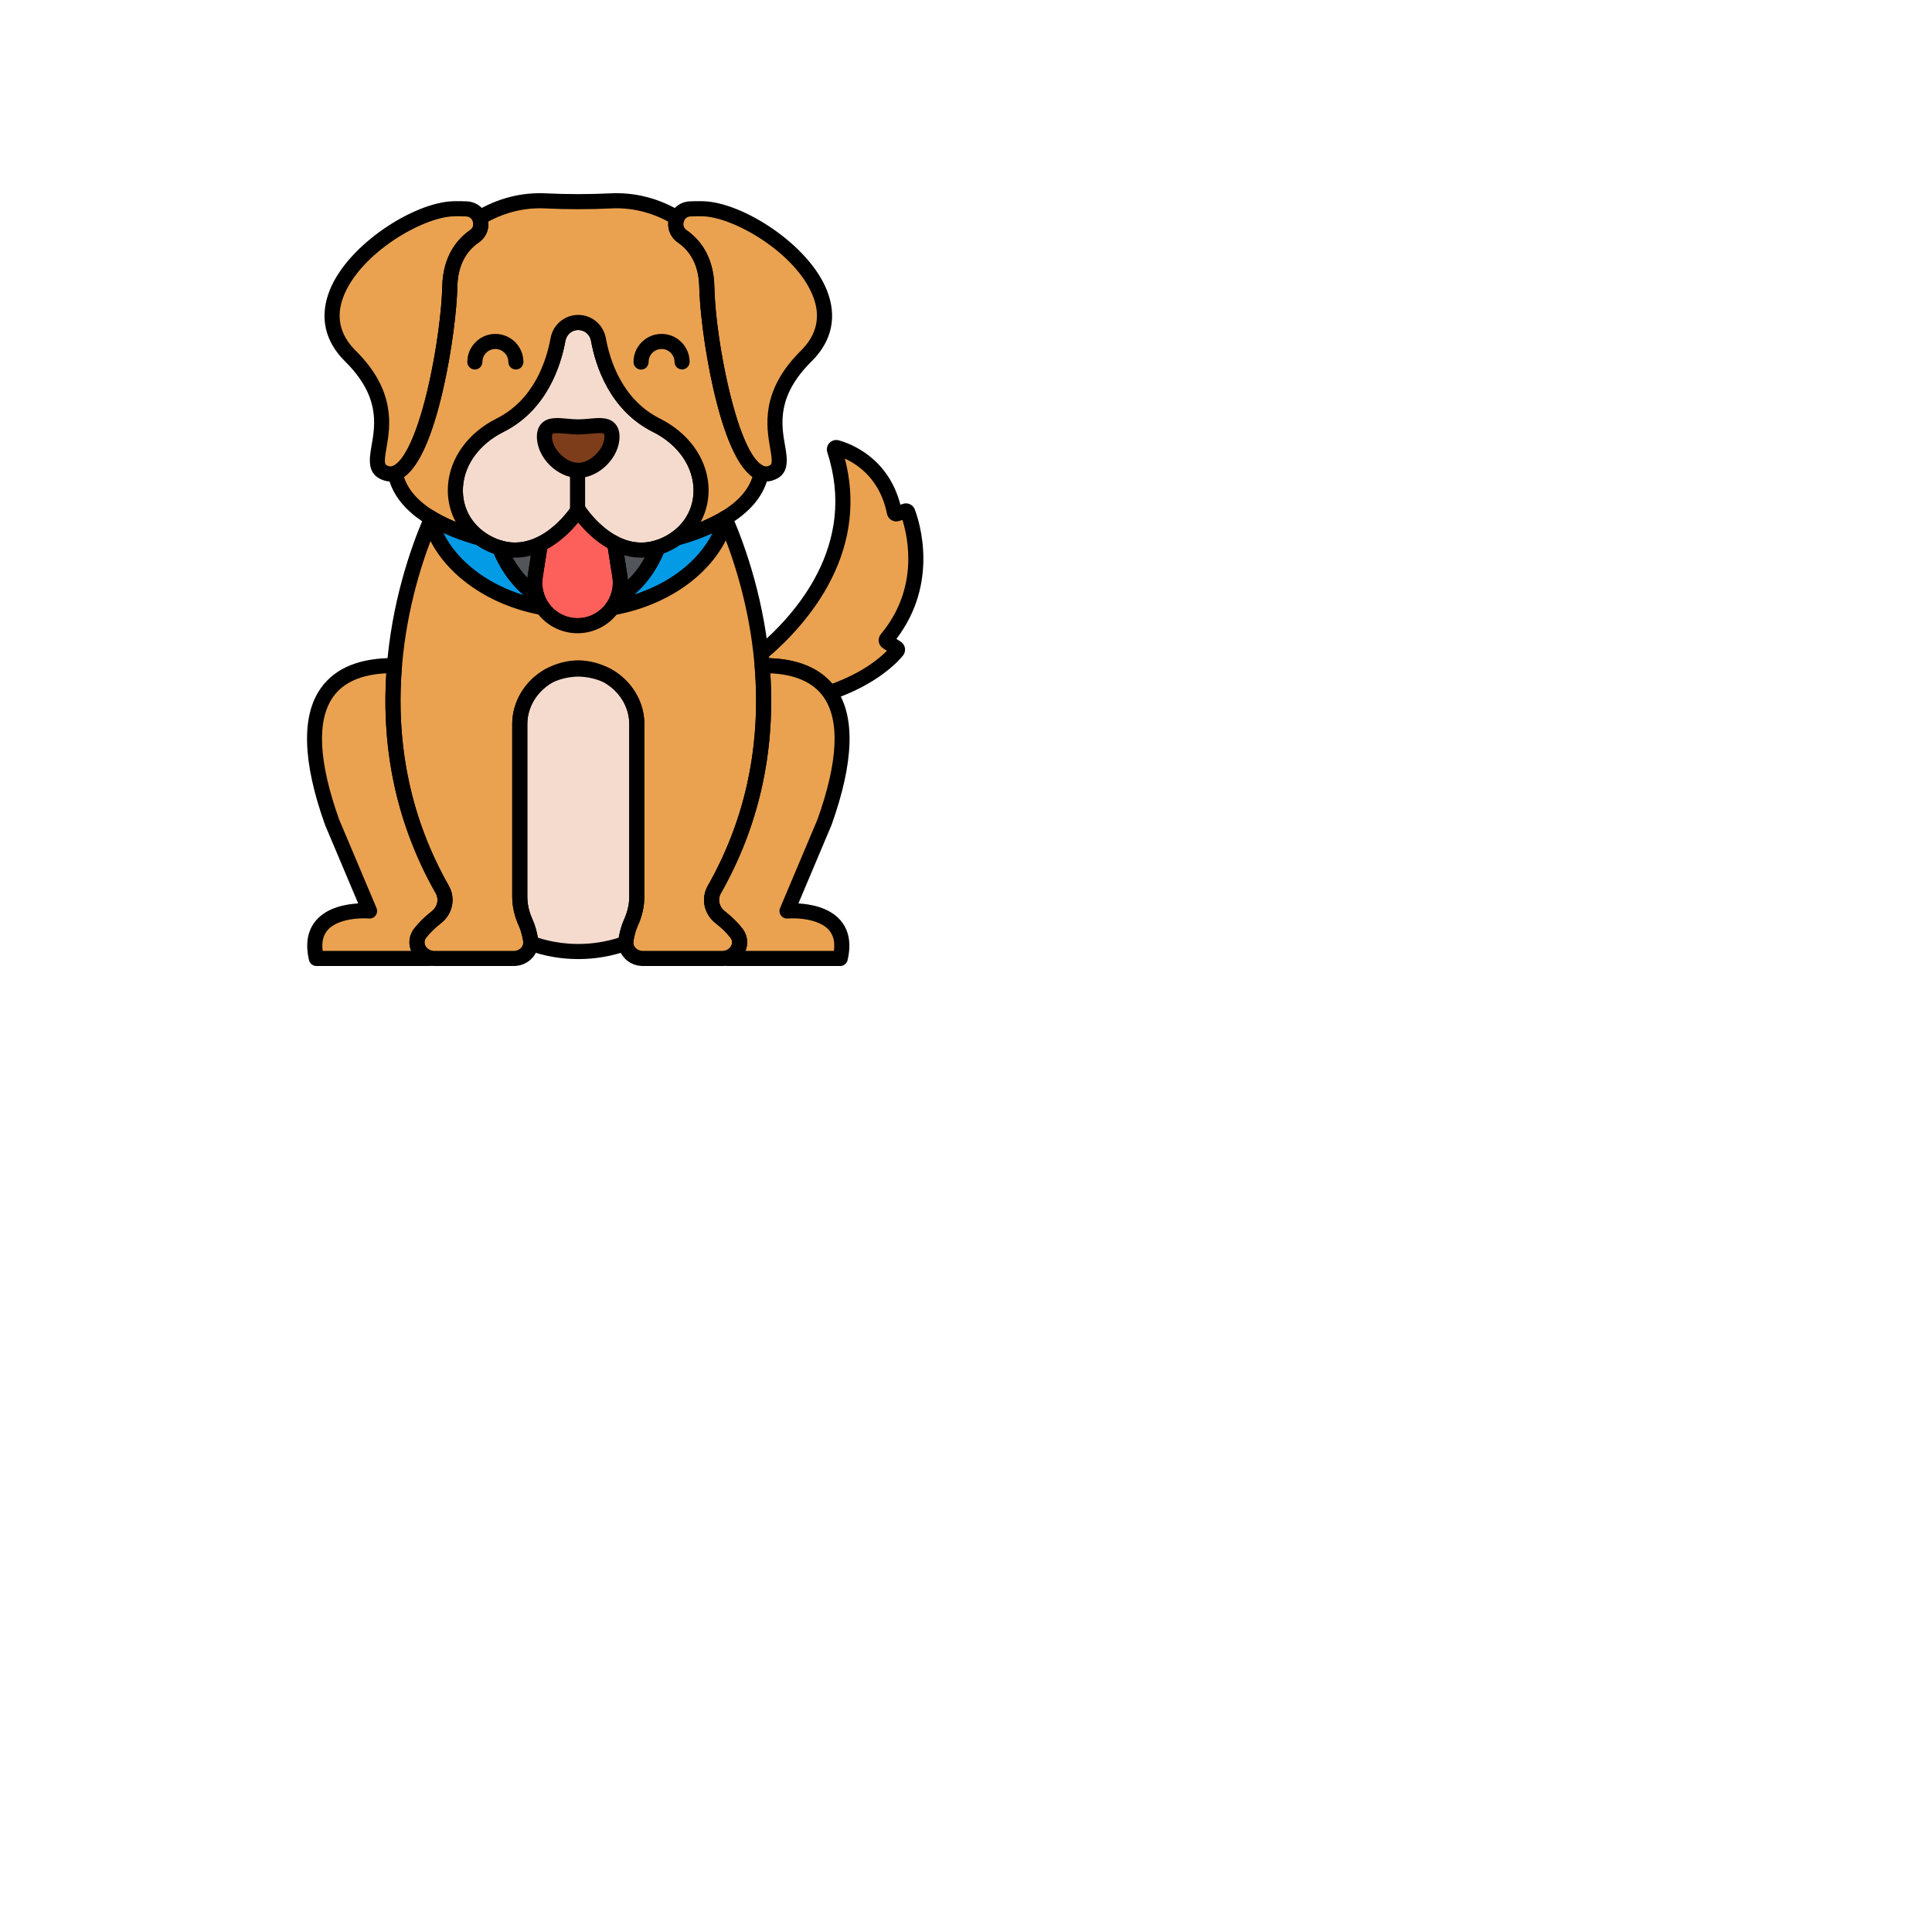
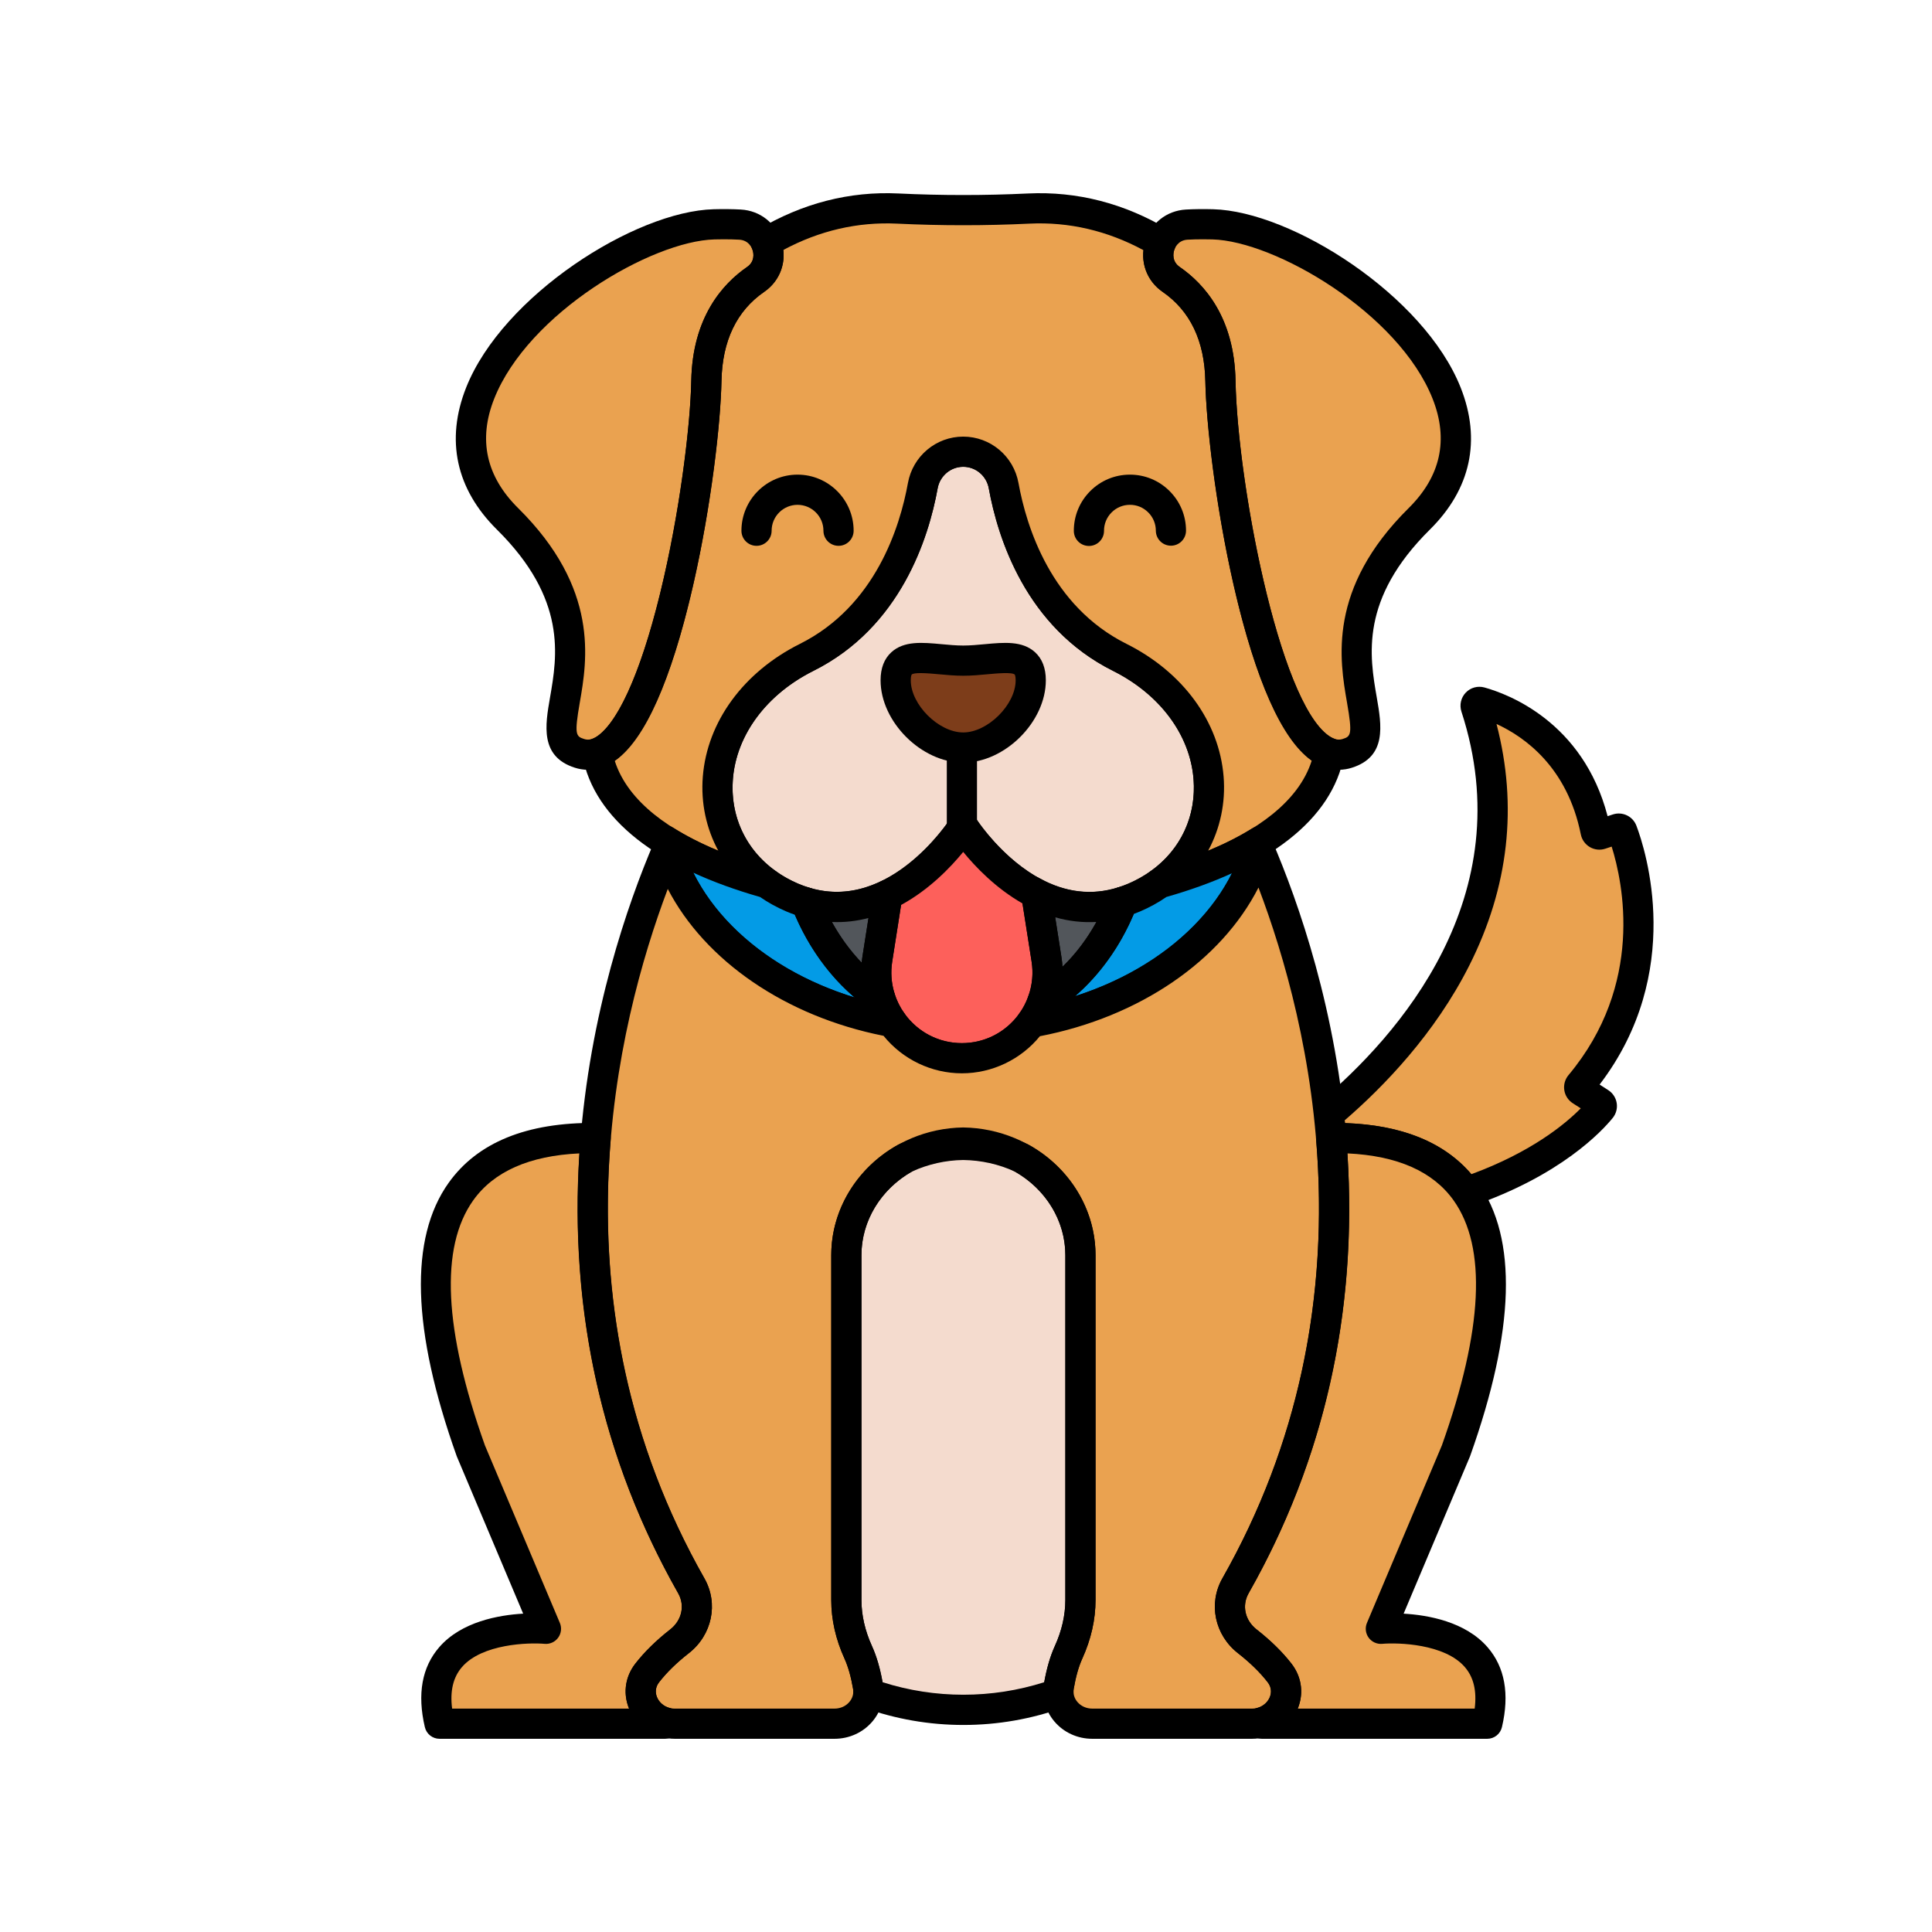
- <svg xmlns="http://www.w3.org/2000/svg" enable-background="new 0 0 512 512" height="100" viewBox="-64 -64 640 640" width="100">
+ <svg xmlns="http://www.w3.org/2000/svg" enable-background="new 0 0 512 512" height="100" viewBox="-32 -32 320 320" width="100">
  <path d="m153.458 76.874c-13.445-6.722-17.811-20.619-19.223-28.424-.589-3.253-3.391-5.634-6.697-5.634s-6.108 2.381-6.697 5.634c-1.412 7.804-5.778 21.702-19.223 28.424-19.289 9.645-19.289 32.551-2.411 39.785 16.473 7.06 28.331-11.755 28.331-11.755s11.858 18.814 28.331 11.755c16.879-7.234 16.879-30.14-2.411-39.785z" fill="#f4dbce" />
  <path d="m138.724 80.677c0 5.451-5.735 11.139-11.186 11.139s-11.186-5.688-11.186-11.139 5.735-3.254 11.186-3.254c5.451-.001 11.186-2.197 11.186 3.254z" fill="#7d3d1a" />
  <path d="m148.526 120.719c-9.088 0-16.658-6.172-20.988-11.542-5.598 6.94-16.613 15.224-29.316 9.779-8.431-3.613-13.619-11.028-13.878-19.835-.293-9.973 5.897-19.354 16.156-24.483 12.497-6.249 16.567-19.369 17.881-26.633.806-4.456 4.658-7.689 9.157-7.689 4.5 0 8.351 3.234 9.157 7.689 1.314 7.264 5.384 20.384 17.881 26.633 10.258 5.129 16.449 14.51 16.156 24.483-.259 8.807-5.447 16.222-13.878 19.835-2.876 1.233-5.667 1.762-8.328 1.763zm-20.988-18.315c.858 0 1.657.44 2.115 1.167.026.041 2.855 4.455 7.493 7.948 5.864 4.417 11.832 5.374 17.739 2.842 6.594-2.826 10.649-8.578 10.85-15.386.235-8.004-4.897-15.616-13.394-19.864-14.444-7.222-19.085-22.031-20.565-30.215-.375-2.074-2.157-3.579-4.237-3.579s-3.862 1.505-4.237 3.58c-1.48 8.184-6.121 22.992-20.565 30.214-8.497 4.249-13.629 11.86-13.394 19.865.2 6.808 4.256 12.56 10.85 15.386 14.346 6.149 25.125-10.62 25.232-10.79.456-.727 1.255-1.168 2.113-1.168z" />
  <path d="m127.538 94.316c-6.907 0-13.687-6.756-13.687-13.639 0-2.003.601-3.566 1.786-4.646 2.099-1.913 5.131-1.631 8.339-1.333 1.182.11 2.403.224 3.561.224s2.379-.114 3.561-.224c3.208-.299 6.239-.581 8.339 1.333 1.185 1.08 1.786 2.643 1.786 4.646.001 6.883-6.778 13.639-13.685 13.639zm-7.06-14.83c-.712 0-1.288.061-1.473.241-.001.001-.153.208-.153.95 0 4.037 4.627 8.639 8.687 8.639s8.686-4.602 8.686-8.639c0-.741-.152-.948-.154-.95-.439-.428-3.085-.182-4.508-.049-1.294.121-2.634.245-4.024.245s-2.729-.125-4.024-.245c-.825-.077-2.058-.192-3.037-.192z" />
  <path d="m127.321 108.056c-1.381 0-2.5-1.119-2.5-2.5v-11.777c0-1.381 1.119-2.5 2.5-2.5s2.5 1.119 2.5 2.5v11.777c0 1.381-1.119 2.5-2.5 2.5z" />
  <g fill="#eaa250">
    <path d="m168.864 5.156c-1.603-.041-3.026-.022-4.287.046-4.717.256-6.491 6.395-2.601 9.075 3.856 2.657 7.99 7.638 8.165 16.814.33 17.347 8.67 65.604 21.018 61.688 9.544-3.027-8.743-18.396 11.92-38.846 20.662-20.45-16.781-48.327-34.215-48.777z" />
    <path d="m86.273 5.156c1.603-.041 3.026-.022 4.287.046 4.717.256 6.491 6.395 2.601 9.075-3.856 2.657-7.99 7.638-8.165 16.814-.33 17.347-8.67 65.604-21.018 61.688-9.544-3.027 8.743-18.396-11.92-38.846-20.661-20.45 16.782-48.327 34.215-48.777z" />
    <path d="m170.141 31.091c-.175-9.176-4.309-14.157-8.165-16.814-2.165-1.491-2.571-4.052-1.696-6.076-8.222-4.914-15.993-5.939-21.9-5.655-7.227.347-14.456.347-21.683 0-5.894-.283-13.646.738-21.849 5.626.891 2.028.489 4.607-1.686 6.106-3.856 2.657-7.99 7.638-8.165 16.814-.303 15.931-7.363 57.926-18.077 61.644 2.053 10.782 14.074 17.62 28.052 21.544-12.477-8.967-10.864-28.649 6.646-37.404 13.445-6.722 17.811-20.619 19.223-28.424.589-3.253 3.391-5.634 6.697-5.634s6.108 2.381 6.697 5.634c1.412 7.804 5.778 21.702 19.223 28.424 17.51 8.755 19.123 28.437 6.646 37.404 13.988-3.927 26.015-10.772 28.056-21.566-10.682-3.851-17.716-45.721-18.019-61.623z" />
  </g>
  <path d="m189.741 95.502c-1.335 0-2.909-.383-4.574-1.578-4.897-3.513-9.202-13.217-12.794-28.84-3.06-13.311-4.598-26.927-4.731-33.946-.127-6.671-2.511-11.651-7.084-14.803-2.655-1.829-3.803-5.03-2.922-8.155.887-3.149 3.559-5.299 6.807-5.475 1.367-.075 2.876-.091 4.487-.049 13.048.337 34.97 14.313 41.003 29.542 3.438 8.679 1.677 16.81-5.095 23.511-11.634 11.514-9.995 20.943-8.799 27.828.796 4.583 1.699 9.778-4.124 11.624-.609.194-1.346.341-2.174.341zm-22.509-87.868c-.891 0-1.733.021-2.52.064-1.646.089-2.15 1.429-2.265 1.837-.112.399-.376 1.771.947 2.682 4.108 2.831 9.047 8.395 9.247 18.825.315 16.569 7.053 52.801 15.441 58.819 1.088.781 1.812.695 2.321.534 1.344-.426 1.625-.728.709-6.002-1.228-7.063-3.282-18.886 10.208-32.237 5.311-5.255 6.644-11.351 3.964-18.116-5.622-14.19-26.098-26.117-36.483-26.386-.538-.013-1.061-.02-1.569-.02z" />
  <path d="m65.396 95.502c-.829 0-1.565-.147-2.173-.341-5.823-1.846-4.92-7.041-4.124-11.624 1.196-6.885 2.835-16.313-8.799-27.828-6.771-6.702-8.533-14.832-5.095-23.511 6.034-15.228 27.956-29.204 41.004-29.541 1.609-.042 3.12-.026 4.487.048 3.248.176 5.92 2.326 6.807 5.475.88 3.125-.267 6.326-2.922 8.155-4.574 3.152-6.958 8.132-7.084 14.804-.133 7.019-1.671 20.635-4.731 33.946-3.592 15.624-7.897 25.327-12.794 28.84-1.666 1.194-3.241 1.577-4.576 1.577zm22.51-87.868c-.508 0-1.031.007-1.567.021-10.386.268-30.862 12.196-36.485 26.386-2.68 6.765-1.347 12.86 3.964 18.116 13.49 13.351 11.435 25.174 10.208 32.237-.917 5.275-.635 5.576.709 6.002.509.163 1.232.248 2.321-.533 3.715-2.665 7.664-12.104 10.835-25.898 2.98-12.963 4.477-26.152 4.605-32.92.199-10.43 5.138-15.994 9.247-18.826 1.323-.911 1.059-2.283.947-2.682-.115-.408-.619-1.749-2.265-1.838-.785-.044-1.629-.065-2.519-.065zm-1.633-2.478h.01z" />
  <path d="m160.104 116.779c-.94 0-1.828-.534-2.252-1.417-.526-1.093-.191-2.406.794-3.114 4.961-3.565 7.526-9.116 7.038-15.229-.586-7.33-5.574-14.024-13.343-17.909-14.443-7.222-19.084-22.03-20.565-30.214-.375-2.074-2.157-3.58-4.237-3.58s-3.862 1.505-4.237 3.58c-1.48 8.184-6.121 22.992-20.565 30.214-7.769 3.885-12.757 10.58-13.343 17.909-.489 6.113 2.077 11.664 7.038 15.229.985.708 1.32 2.021.794 3.114s-1.761 1.651-2.929 1.323c-17.528-4.92-27.844-13.041-29.833-23.483-.232-1.219.465-2.423 1.637-2.83 1.382-.48 6.286-3.662 11.333-24.469 3.135-12.926 4.921-27.321 5.064-34.86.199-10.43 5.138-15.994 9.247-18.826 1.219-.84 1.201-2.163.815-3.042-.507-1.155-.075-2.507 1.009-3.153 7.309-4.355 15.136-6.369 23.248-5.976 7.115.342 14.329.342 21.443 0 8.14-.389 15.98 1.63 23.303 6.007 1.077.644 1.51 1.986 1.012 3.138-.378.875-.39 2.192.82 3.025 4.109 2.832 9.048 8.396 9.247 18.825.346 18.176 7.97 56.291 16.367 59.317 1.155.417 1.837 1.61 1.609 2.816-1.977 10.455-12.293 18.584-29.836 23.508-.227.067-.454.097-.678.097zm-90.288-22.779c2.23 6.969 9.444 11.727 17.159 14.912-1.995-3.681-2.915-7.918-2.566-12.291.727-9.09 6.742-17.308 16.091-21.982 12.497-6.249 16.567-19.369 17.881-26.633.806-4.456 4.657-7.689 9.157-7.689s8.351 3.234 9.157 7.689c1.314 7.264 5.386 20.385 17.881 26.633 9.349 4.674 15.364 12.892 16.091 21.982.35 4.372-.571 8.61-2.566 12.291 7.728-3.191 14.952-7.959 17.169-14.948-11.623-8.384-17.38-49.773-17.628-62.826-.127-6.671-2.511-11.652-7.084-14.804-2.31-1.592-3.461-4.231-3.166-6.9-5.995-3.23-12.347-4.709-18.892-4.393-7.273.35-14.649.35-21.923 0-6.524-.312-12.853 1.153-18.83 4.36.309 2.68-.841 5.332-3.166 6.933-4.573 3.152-6.957 8.132-7.084 14.804-.25 13.101-6.025 54.552-17.681 62.862z" />
  <path d="m139.631 116.024c-7.475-3.794-12.093-11.119-12.093-11.119s-4.814 7.624-12.562 11.342l-1.669 10.643c-1.35 8.606 5.303 16.384 14.015 16.384s15.365-7.778 14.015-16.384z" fill="#fd605b" />
  <path d="m138.932 115.64c.233.128.46.262.699.383l1.704 10.866c.384 2.448.102 4.821-.672 6.975 5.785-3.538 10.474-9.348 13.247-16.492-5.722 1.798-10.822.549-14.978-1.732z" fill="#52565b" />
  <path d="m113.306 126.89 1.669-10.643c.092-.044.178-.095.27-.141-3.896 1.929-8.551 2.89-13.726 1.371 2.624 6.703 6.93 12.24 12.252 15.8-.619-1.994-.814-4.161-.465-6.387z" fill="#52565b" />
  <path d="m113.771 133.278c-5.322-3.56-9.628-9.097-12.252-15.8-.761-.223-1.53-.483-2.313-.819-1.557-.667-2.967-1.469-4.235-2.38-6.204-1.742-12.016-4.061-16.748-7.04 3.671 14.793 18.485 26.567 37.531 30.049-.862-1.216-1.535-2.566-1.983-4.01z" fill="#039be6" />
  <path d="m160.104 114.278c-1.268.911-2.678 1.713-4.235 2.38-.662.284-1.313.511-1.959.714-2.773 7.143-7.461 12.954-13.246 16.492-.448 1.246-1.058 2.418-1.822 3.481 19.16-3.395 34.103-15.169 37.842-29.996-4.701 2.928-10.452 5.209-16.58 6.929z" fill="#039be6" />
  <path d="m127.321 145.774c-4.884 0-9.506-2.128-12.68-5.84-3.175-3.711-4.561-8.607-3.804-13.432l1.669-10.642c.127-.813.646-1.511 1.388-1.867 7.019-3.369 11.486-10.354 11.53-10.424.458-.725 1.256-1.165 2.114-1.165.859 0 1.657.441 2.114 1.167.041.064 4.371 6.803 11.11 10.223.716.364 1.214 1.049 1.338 1.842l1.704 10.866c.757 4.825-.629 9.72-3.804 13.432-3.173 3.712-7.795 5.84-12.679 5.84zm-10.072-27.883-1.472 9.386c-.53 3.379.441 6.808 2.664 9.407 2.224 2.599 5.46 4.09 8.881 4.09s6.657-1.491 8.88-4.09 3.194-6.028 2.664-9.407l-1.512-9.642c-4.435-2.527-7.807-6.066-9.817-8.53-2.082 2.548-5.621 6.248-10.288 8.786z" />
  <path d="m140.664 136.365c-.562 0-1.122-.189-1.579-.562-.822-.67-1.133-1.786-.774-2.784.673-1.872.859-3.804.555-5.742l-1.522-9.706c-.912-.749-1.192-2.062-.604-3.134.663-1.21 2.182-1.654 3.394-.99l.001.001c4.33 2.377 8.711 2.895 13.026 1.539.916-.287 1.917-.025 2.574.677s.853 1.718.505 2.613c-2.953 7.604-8.021 13.897-14.273 17.72-.402.247-.853.368-1.303.368zm2.111-16.431 1.03 6.569c.085.543.144 1.087.175 1.629 2.171-2.104 4.074-4.615 5.625-7.43-2.284.135-4.562-.121-6.83-.768z" />
  <path d="m113.771 135.778c-.484 0-.968-.14-1.39-.422-5.721-3.827-10.405-9.853-13.19-16.967-.348-.888-.16-1.896.485-2.6.644-.704 1.632-.978 2.547-.71 3.94 1.157 7.95.749 11.913-1.213 1.237-.613 2.736-.107 3.349 1.129.417.841.317 1.804-.178 2.527l-1.53 9.755c-.278 1.775-.149 3.545.383 5.26.314 1.011-.043 2.111-.893 2.744-.443.331-.969.497-1.496.497zm-7.982-15.066c1.383 2.509 3.047 4.784 4.927 6.739.031-.316.072-.632.122-.949l1.012-6.453c-2.014.529-4.033.75-6.061.663z" />
  <path d="m148.36 58.428c-1.377 0-2.496-1.114-2.5-2.492-.008-2.482.951-4.818 2.7-6.579 1.75-1.76 4.08-2.734 6.562-2.742h.031c2.47 0 4.794.958 6.547 2.7 1.761 1.749 2.734 4.079 2.743 6.561.004 1.381-1.111 2.504-2.492 2.508-.003 0-.006 0-.008 0-1.377 0-2.496-1.114-2.5-2.492-.004-1.146-.454-2.223-1.267-3.03-.813-.808-1.882-1.256-3.038-1.247-1.146.003-2.223.453-3.031 1.267-.808.813-1.251 1.892-1.247 3.038.004 1.381-1.111 2.504-2.492 2.508-.002 0-.005 0-.008 0z" />
  <path d="m106.888 58.406c-1.381 0-2.5-1.119-2.5-2.5 0-2.366-1.925-4.291-4.292-4.291s-4.291 1.925-4.291 4.291c0 1.381-1.119 2.5-2.5 2.5s-2.5-1.119-2.5-2.5c0-5.123 4.168-9.291 9.291-9.291 5.124 0 9.292 4.168 9.292 9.291 0 1.381-1.119 2.5-2.5 2.5z" />
  <path d="m115.755 139.787c-.149 0-.3-.013-.45-.041-20.103-3.675-35.61-16.198-39.508-31.906-.246-.99.135-2.03.961-2.628.827-.599 1.934-.633 2.797-.09 4.245 2.672 9.659 4.943 16.092 6.749.281.079.546.206.783.376 1.146.824 2.412 1.535 3.761 2.113.61.262 1.255.49 2.032.718.742.218 1.341.767 1.624 1.487 2.416 6.172 6.435 11.369 11.314 14.633.476.318.828.791.998 1.337.366 1.179.916 2.29 1.634 3.302.588.829.616 1.932.07 2.79-.464.731-1.264 1.16-2.108 1.16zm-32.924-27.241c4.646 9.365 14.36 16.895 26.722 20.668-4.151-3.53-7.587-8.272-9.905-13.708-.5-.172-.968-.353-1.427-.55-1.54-.66-2.999-1.462-4.34-2.388-4.061-1.16-7.756-2.505-11.05-4.022z" />
  <path d="m138.841 139.846c-.849 0-1.653-.433-2.115-1.168-.542-.861-.508-1.964.085-2.79.623-.867 1.127-1.832 1.5-2.869.193-.536.562-.99 1.048-1.287 5.322-3.255 9.663-8.676 12.22-15.264.275-.708.856-1.252 1.581-1.48.668-.21 1.215-.409 1.724-.627 1.351-.579 2.617-1.29 3.762-2.112.237-.171.502-.298.783-.377 6.362-1.786 11.723-4.021 15.934-6.644.866-.538 1.972-.499 2.795.103.824.601 1.2 1.642.951 2.631-3.976 15.763-19.61 28.263-39.831 31.846-.146.025-.292.038-.437.038zm16.955-20.471c-2.281 5.403-5.645 10.092-9.739 13.629 12.002-3.824 21.427-11.208 26.005-20.371-3.245 1.48-6.879 2.796-10.867 3.935-1.341.925-2.799 1.728-4.341 2.389-.34.145-.688.283-1.058.418z" />
  <path d="m233.019 150.657-3.171-2.035c-.323-.207-.383-.649-.137-.943 15.061-18.009 8.359-38.412 6.992-42.028-.121-.32-.469-.481-.794-.374l-2.806.924c-.363.12-.743-.113-.818-.488-3.18-15.854-15.307-20.393-19.083-21.436-.492-.136-.922.332-.764.817 10.528 32.294-11.219 56.389-24.338 67.421.145 1.31.274 2.636.385 3.978 8.776-.085 17.431 1.993 22.347 8.954 14.25-4.857 20.714-11.848 22.344-13.856.238-.297.163-.729-.157-.934z" fill="#eaa250" />
  <path d="m210.831 167.946c-.796 0-1.564-.381-2.042-1.058-3.766-5.333-10.572-7.997-20.28-7.896-.008 0-.016 0-.024 0-1.298 0-2.383-.996-2.491-2.292-.11-1.319-.236-2.623-.379-3.911-.092-.83.237-1.651.876-2.188 13.094-11.011 33.568-34.063 23.57-64.733-.36-1.106-.086-2.313.715-3.15.795-.832 1.98-1.158 3.092-.851 3.856 1.065 16.336 5.679 20.401 21.318l.86-.283c1.598-.529 3.318.292 3.913 1.864 1.506 3.984 8.083 24.302-6.097 42.873l1.425.915c.753.483 1.266 1.265 1.407 2.146.141.877-.1 1.776-.66 2.467-1.749 2.155-8.611 9.58-23.479 14.647-.266.088-.538.132-.807.132zm-20.061-13.927c9.376.313 16.399 3.155 20.925 8.468 9.937-3.663 15.53-8.279 18.127-10.911l-1.324-.85c-.756-.485-1.267-1.272-1.402-2.16-.136-.892.119-1.8.698-2.493 12.583-15.046 9.038-31.82 7.15-37.848l-1.06.349c-.848.28-1.777.182-2.549-.268-.777-.452-1.325-1.218-1.502-2.102-2.235-11.146-9.309-16.154-13.963-18.288 3.541 13.575 2.032 27.009-4.501 39.984-5.697 11.312-14.179 20.075-20.645 25.661.015.153.03.305.046.458z" />
  <path d="m143.377 247.3c.321-1.873.822-3.889 1.607-5.613 1.25-2.747 1.971-5.682 1.971-8.674v-57.121c0-6.868-3.924-12.85-9.755-16.088-2.918-1.343-6.181-2.119-9.631-2.17-3.45.051-6.713.827-9.631 2.17-5.83 3.237-9.755 9.22-9.755 16.088v57.121c0 2.992.721 5.927 1.971 8.674.784 1.724 1.286 3.74 1.607 5.613.068.395.086.784.064 1.165 4.898 1.758 10.196 2.743 15.744 2.743s10.847-.984 15.744-2.743c-.022-.381-.004-.771.064-1.165z" fill="#f4dbce" />
  <path d="m196.712 237.78 12.439-29.471c15.293-42.919-2.454-51.994-20.671-51.817 1.828 22.015-1.075 48.161-15.846 74.176-1.763 3.105-.917 6.942 1.954 9.185 1.8 1.407 3.755 3.182 5.349 5.237 2.397 3.088.526 7.303-3.108 8.22l.187.188h37.318c4.147-17.682-17.622-15.718-17.622-15.718z" fill="#eaa250" />
  <path d="m75.2 245.09c1.595-2.055 3.549-3.83 5.349-5.237 2.871-2.243 3.717-6.08 1.954-9.185-14.772-26.014-17.674-52.161-15.846-74.176-18.216-.177-35.963 8.898-20.671 51.817l12.439 29.471s-21.769-1.965-17.622 15.718h37.318l.187-.188c-3.634-.917-5.505-5.132-3.108-8.22z" fill="#eaa250" />
  <path d="m176.426 108.282c-4.12 14.386-18.828 25.74-37.584 29.064v-.001c-2.556 3.56-6.721 5.928-11.521 5.928-4.827 0-9.015-2.394-11.567-5.987-18.471-3.376-32.96-14.552-37.167-28.716-8.561 20.061-24.907 71.338 3.916 122.097 1.763 3.105.917 6.942-1.954 9.185-1.8 1.407-3.755 3.182-5.349 5.237-2.703 3.483.016 8.408 4.579 8.408h26.44c3.472 0 6.098-2.951 5.542-6.198-.321-1.873-.822-3.889-1.607-5.613-1.25-2.747-1.971-5.682-1.971-8.674v-57.121c0-10.209 8.653-18.492 19.386-18.65 10.733.159 19.386 8.441 19.386 18.65v57.121c0 2.992-.721 5.927-1.971 8.674-.784 1.724-1.286 3.74-1.607 5.613-.556 3.248 2.07 6.198 5.542 6.198h26.44c4.562 0 7.282-4.925 4.579-8.408-1.595-2.055-3.549-3.83-5.349-5.237-2.871-2.243-3.717-6.08-1.954-9.185 28.964-51.009 12.316-102.536 3.791-122.385z" fill="#eaa250" />
  <path d="m214.334 255.999h-37.318c-.667 0-1.305-.266-1.775-.739l-.187-.188c-.632-.637-.874-1.565-.634-2.43s.926-1.535 1.797-1.754c1.006-.254 1.832-.993 2.153-1.927.197-.572.286-1.442-.408-2.336-1.257-1.619-2.91-3.234-4.914-4.8-3.862-3.018-4.951-8.228-2.589-12.389 12.486-21.988 17.711-46.46 15.529-72.734-.058-.692.175-1.377.644-1.891s1.128-.809 1.823-.816c11.407-.112 19.605 3.228 24.376 9.924 6.542 9.182 6.096 24.4-1.326 45.232-.016.045-.033.089-.052.133l-10.969 25.988c4.054.232 10.226 1.327 13.896 5.55 2.871 3.305 3.674 7.763 2.388 13.25-.265 1.128-1.273 1.927-2.434 1.927zm-31.39-5h29.31c.371-2.929-.172-5.195-1.641-6.892-3.322-3.836-11.005-4.069-13.681-3.836-.862.079-1.724-.311-2.24-1.019-.516-.709-.625-1.636-.284-2.443l12.412-29.405c6.82-19.167 7.472-32.822 1.94-40.586-3.41-4.786-9.32-7.396-17.585-7.779 1.689 26.255-3.812 50.755-16.367 72.864-1.146 2.019-.604 4.479 1.319 5.98 2.329 1.82 4.275 3.729 5.785 5.674 1.588 2.046 2.021 4.609 1.187 7.031-.048.139-.099.275-.155.411z" />
  <path d="m78.122 255.999h-37.319c-1.161 0-2.169-.799-2.434-1.929-1.287-5.487-.483-9.944 2.388-13.25 3.669-4.224 9.842-5.318 13.896-5.55l-10.969-25.988c-.019-.044-.036-.088-.052-.133-7.422-20.832-7.869-36.051-1.326-45.232 4.771-6.695 12.941-10.03 24.376-9.924.695.007 1.355.302 1.823.816s.701 1.199.644 1.891c-2.182 26.274 3.043 50.746 15.529 72.734 2.363 4.161 1.274 9.372-2.589 12.39-2.003 1.565-3.657 3.181-4.914 4.8-.694.895-.605 1.765-.408 2.336.322.935 1.147 1.673 2.153 1.927.871.22 1.557.89 1.797 1.754.24.865-.001 1.793-.634 2.43l-.187.188c-.469.473-1.108.74-1.774.74zm-35.238-5h29.31c-.055-.135-.106-.272-.154-.411-.834-2.422-.402-4.985 1.187-7.031 1.509-1.944 3.456-3.854 5.784-5.673 1.923-1.503 2.466-3.962 1.32-5.981-12.555-22.109-18.056-46.609-16.367-72.864-8.267.382-14.175 2.993-17.585 7.779-5.532 7.764-4.88 21.418 1.94 40.586l12.412 29.405c.341.809.233 1.737-.284 2.446s-1.37 1.098-2.244 1.016c-2.677-.233-10.355.001-13.677 3.837-1.47 1.696-2.013 3.961-1.642 6.891z" />
  <path d="m127.569 253.708c-5.667 0-11.248-.972-16.589-2.89-1.044-.375-1.716-1.393-1.651-2.5.012-.201.001-.402-.033-.598-.343-2.002-.82-3.685-1.418-4.999-1.457-3.201-2.195-6.468-2.195-9.709v-57.122c0-7.49 4.231-14.492 11.041-18.273.055-.031.111-.059.168-.085 3.338-1.537 6.917-2.344 10.639-2.399 3.796.055 7.375.862 10.713 2.399.057.026.113.055.168.085 6.81 3.782 11.041 10.784 11.041 18.273v57.122c0 3.241-.739 6.508-2.195 9.709-.598 1.313-1.075 2.996-1.418 4.999-.034.196-.044.397-.033.598.065 1.107-.607 2.125-1.651 2.5-5.339 1.918-10.92 2.89-16.587 2.89zm-13.388-7.083c8.67 2.767 18.106 2.767 26.776 0 .414-2.319 1.002-4.328 1.751-5.974 1.159-2.546 1.746-5.116 1.746-7.638v-57.122c0-5.645-3.211-10.946-8.387-13.856-2.677-1.218-5.548-1.858-8.536-1.902-2.915.044-5.786.685-8.462 1.902-5.175 2.911-8.387 8.211-8.387 13.856v57.122c0 2.522.587 5.092 1.746 7.638.75 1.645 1.339 3.654 1.753 5.974z" />
  <path d="m175.359 255.999h-26.44c-2.453 0-4.747-1.052-6.293-2.886-1.469-1.742-2.093-4.014-1.713-6.235.416-2.427 1.02-4.522 1.796-6.227 1.159-2.546 1.746-5.116 1.746-7.638v-57.122c0-8.768-7.591-16.013-16.922-16.15-9.258.138-16.849 7.383-16.849 16.15v57.122c0 2.522.587 5.092 1.746 7.638.776 1.705 1.38 3.8 1.796 6.227.38 2.221-.244 4.493-1.713 6.235-1.547 1.834-3.84 2.886-6.293 2.886h-26.44c-3.183 0-6.008-1.73-7.372-4.515-1.292-2.639-.986-5.602.818-7.927 1.51-1.944 3.456-3.854 5.784-5.673 1.923-1.503 2.466-3.962 1.32-5.981-29.42-51.812-12.627-104.196-4.042-124.313.414-.969 1.399-1.568 2.442-1.515 1.052.061 1.954.774 2.253 1.784 3.917 13.188 17.742 23.773 35.221 26.968.641.118 1.211.48 1.589 1.012 2.226 3.136 5.699 4.935 9.528 4.935 3.801 0 7.26-1.781 9.49-4.886.38-.53.953-.89 1.595-1.003 17.791-3.152 31.771-13.865 35.616-27.291.291-1.016 1.19-1.74 2.245-1.807 1.051-.065 2.038.537 2.455 1.508 8.655 20.151 25.6 72.631-3.914 124.607-1.146 2.019-.604 4.479 1.319 5.98 2.329 1.82 4.275 3.729 5.785 5.674 1.805 2.325 2.11 5.288.818 7.927-1.363 2.786-4.188 4.516-7.371 4.516zm-47.827-101.257c12.121.177 21.922 9.665 21.922 21.149v57.122c0 3.241-.739 6.508-2.195 9.709-.598 1.314-1.075 2.996-1.418 5-.133.776.083 1.546.606 2.168.594.705 1.495 1.109 2.471 1.109h26.44c1.505 0 2.475-.885 2.881-1.714.258-.528.566-1.576-.277-2.662-1.257-1.619-2.91-3.234-4.914-4.8-3.862-3.018-4.951-8.228-2.589-12.389 25.949-45.697 14.529-91.933 5.985-114.429-6.164 12.115-19.658 21.435-36.206 24.625-3.158 3.865-7.914 6.144-12.918 6.144-5.042 0-9.819-2.304-12.977-6.211-16.241-3.226-29.561-12.43-35.739-24.328-8.473 22.442-19.809 68.62 6.072 114.199 2.363 4.161 1.274 9.372-2.589 12.39-2.003 1.565-3.657 3.181-4.914 4.8-.843 1.086-.535 2.134-.277 2.662.406.829 1.375 1.714 2.881 1.714h26.44c.976 0 1.877-.404 2.471-1.109.524-.622.74-1.392.606-2.168-.343-2.003-.82-3.686-1.418-5-1.457-3.201-2.195-6.468-2.195-9.709v-57.122c.002-11.485 9.803-20.973 21.851-21.15z" />
</svg>
